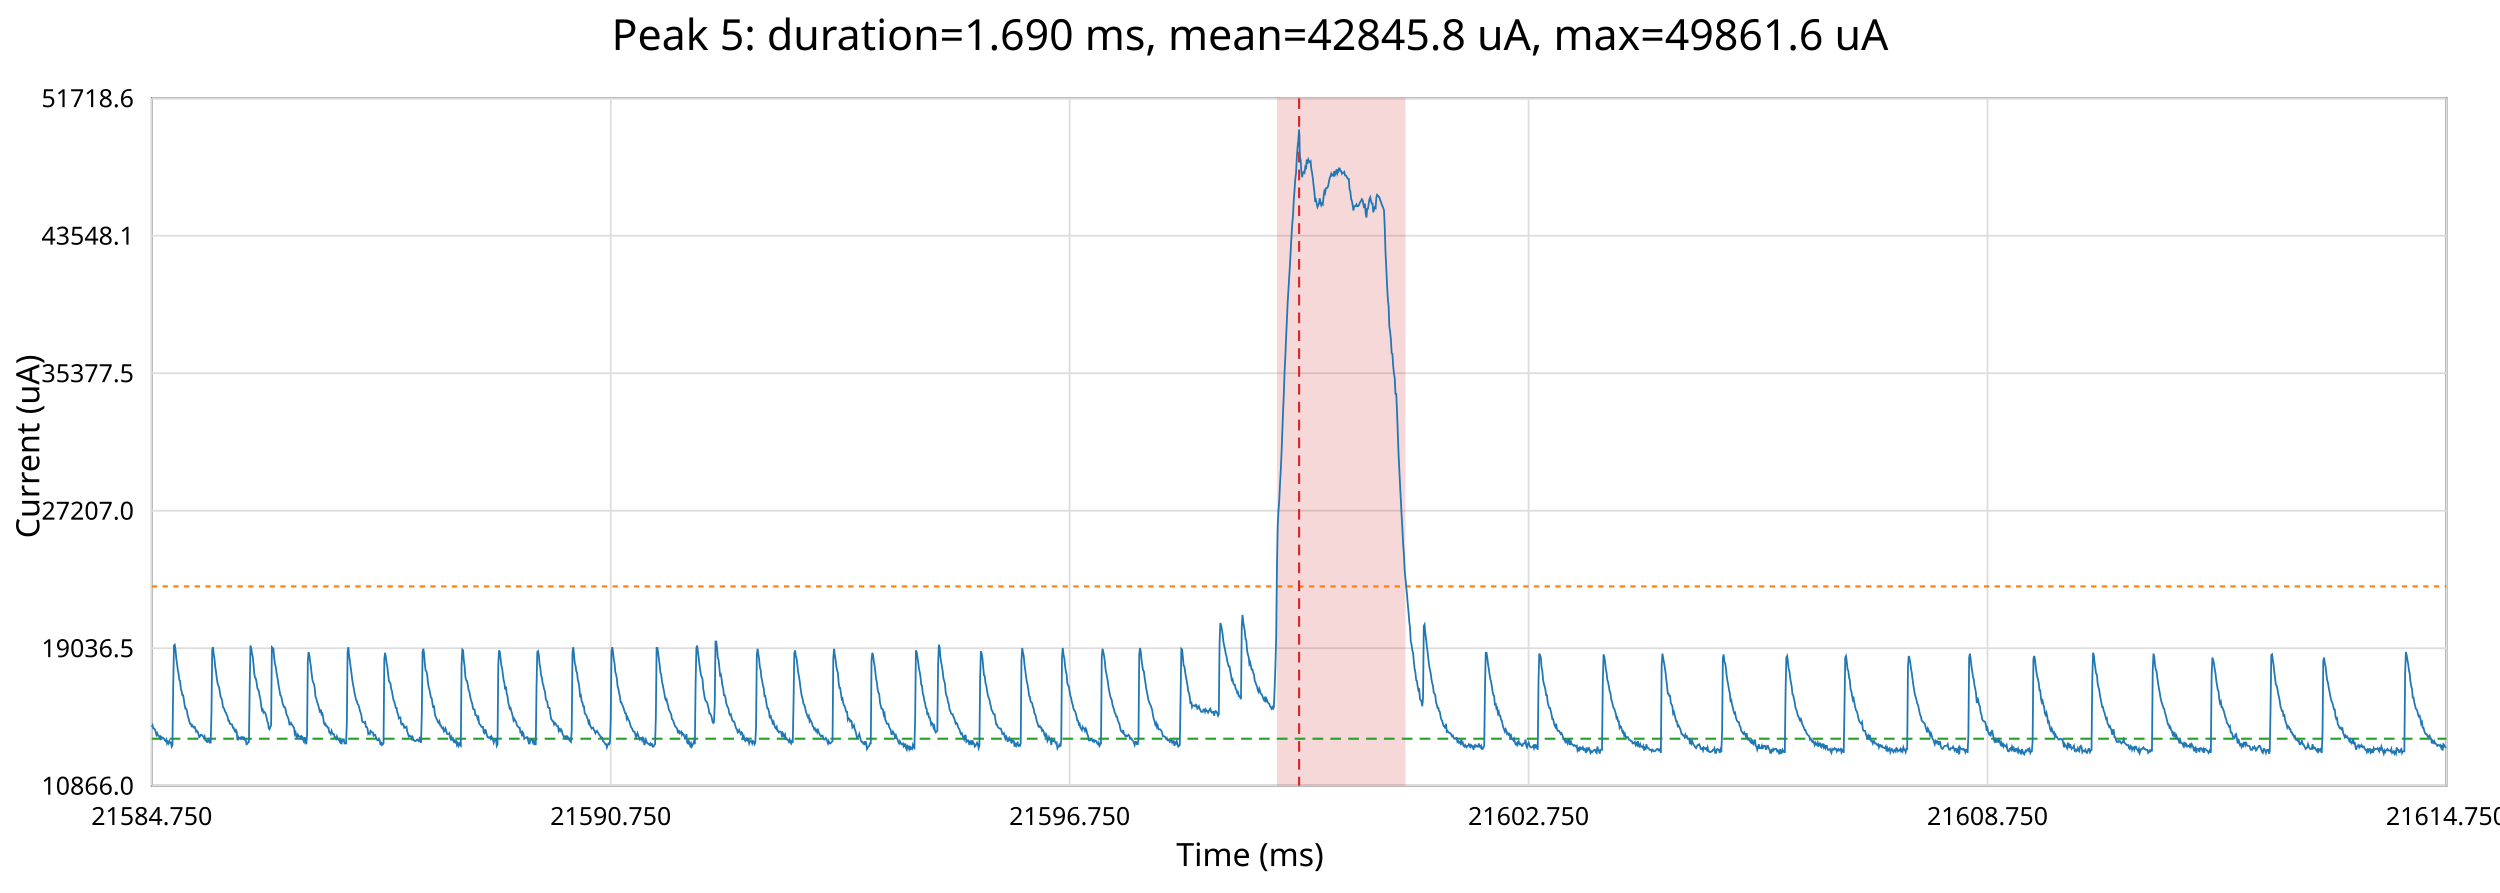
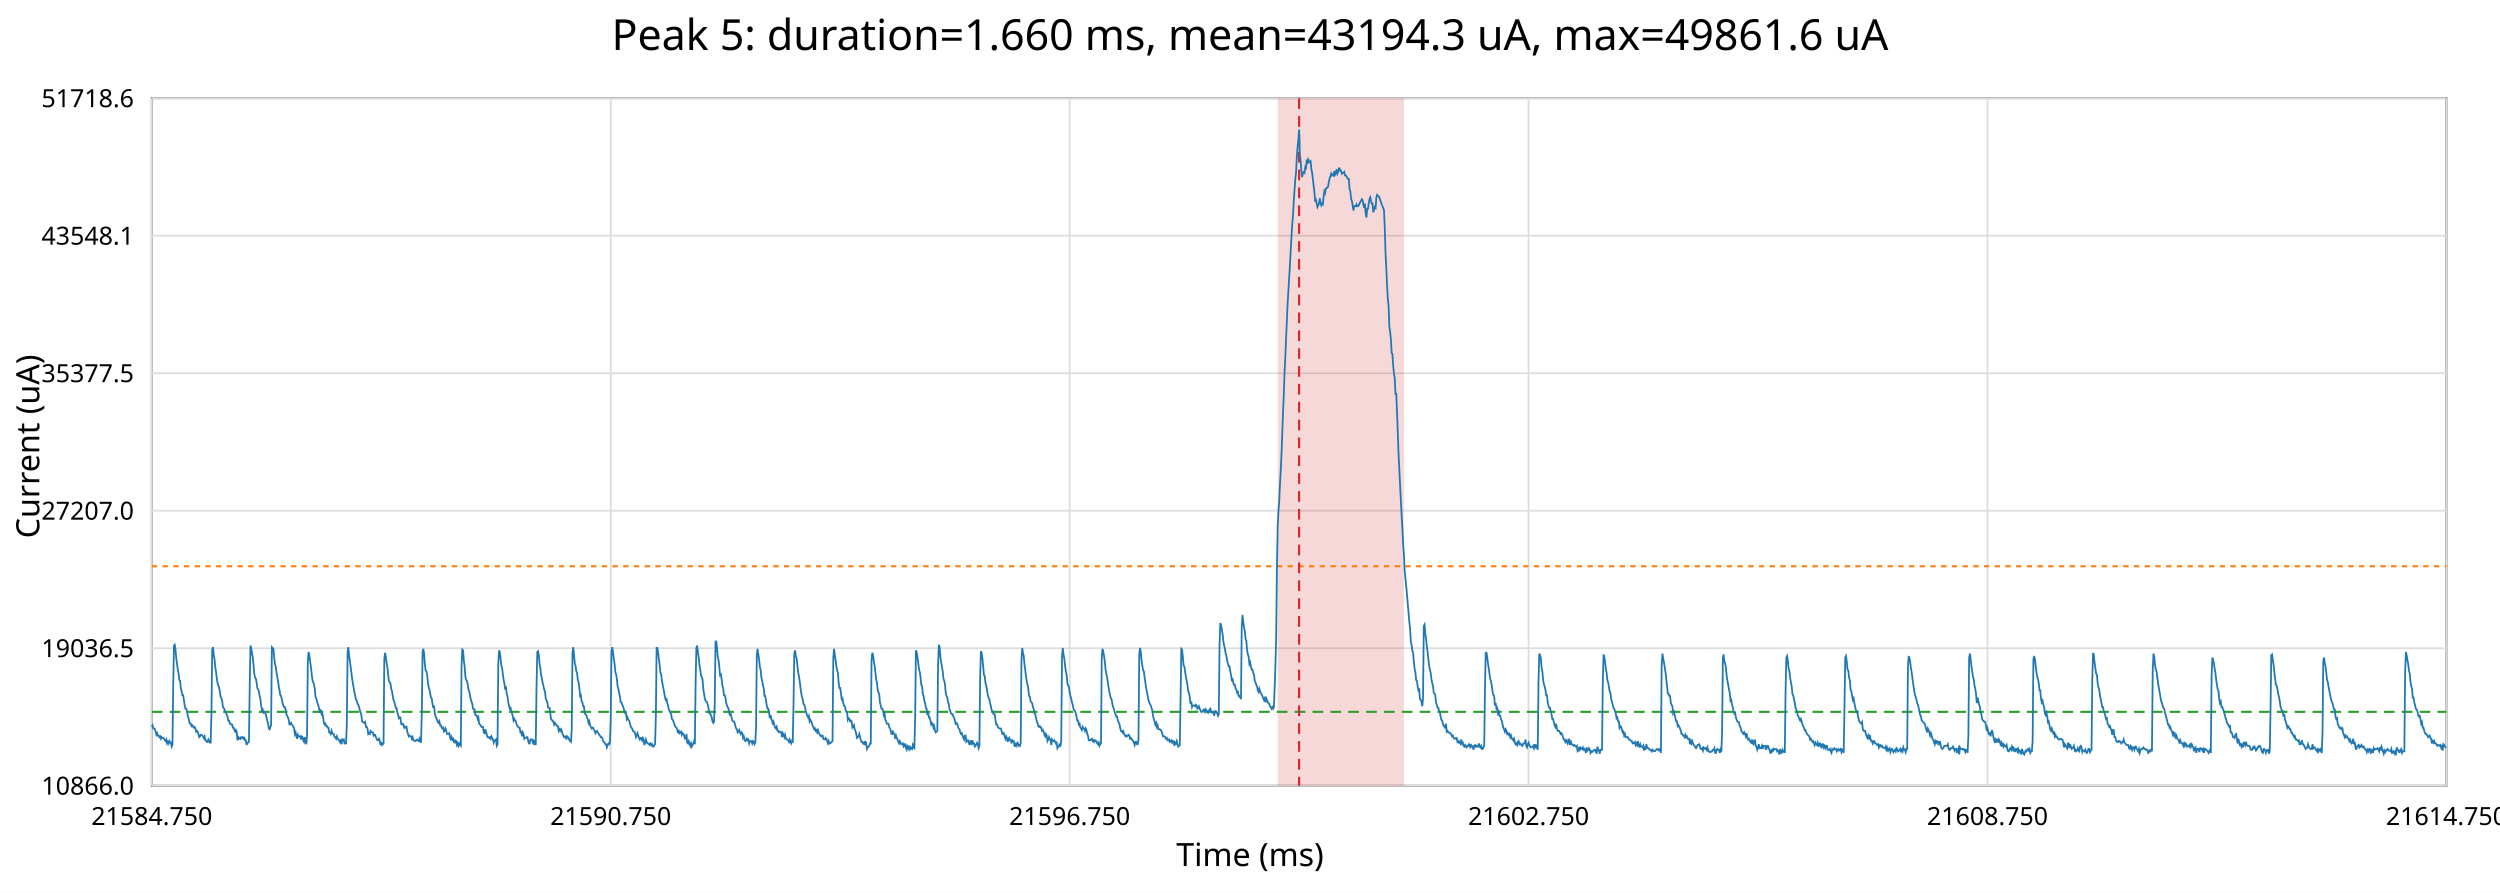
<svg xmlns="http://www.w3.org/2000/svg" width="1400" height="500" viewBox="0 0 1400 500">
  <rect width="100%" height="100%" fill="white" />
-   <text x="700.0" y="28" text-anchor="middle" font-size="24" font-family="sans-serif">Peak 5: duration=1.690 ms, mean=42845.8 uA, max=49861.6 uA</text>
+   <text x="700.0" y="28" text-anchor="middle" font-size="24" font-family="sans-serif">Peak 5: duration=1.660 ms, mean=43194.3 uA, max=49861.6 uA</text>
  <rect x="85" y="55" width="1285" height="385" fill="none" stroke="#333" stroke-width="1" />
  <line x1="85.00" y1="55" x2="85.00" y2="440" stroke="#ddd" stroke-width="1" />
  <line x1="342.00" y1="55" x2="342.00" y2="440" stroke="#ddd" stroke-width="1" />
  <line x1="599.00" y1="55" x2="599.00" y2="440" stroke="#ddd" stroke-width="1" />
  <line x1="856.00" y1="55" x2="856.00" y2="440" stroke="#ddd" stroke-width="1" />
  <line x1="1113.00" y1="55" x2="1113.00" y2="440" stroke="#ddd" stroke-width="1" />
  <line x1="1370.00" y1="55" x2="1370.00" y2="440" stroke="#ddd" stroke-width="1" />
  <line x1="85" y1="55.00" x2="1370" y2="55.00" stroke="#ddd" stroke-width="1" />
  <line x1="85" y1="132.00" x2="1370" y2="132.00" stroke="#ddd" stroke-width="1" />
  <line x1="85" y1="209.00" x2="1370" y2="209.00" stroke="#ddd" stroke-width="1" />
  <line x1="85" y1="286.00" x2="1370" y2="286.00" stroke="#ddd" stroke-width="1" />
  <line x1="85" y1="363.00" x2="1370" y2="363.00" stroke="#ddd" stroke-width="1" />
  <line x1="85" y1="440.00" x2="1370" y2="440.00" stroke="#ddd" stroke-width="1" />
  <text x="85.00" y="462" text-anchor="middle" font-size="14" font-family="sans-serif">21584.750</text>
  <text x="75" y="60.00" text-anchor="end" font-size="14" font-family="sans-serif">51718.6</text>
  <text x="342.00" y="462" text-anchor="middle" font-size="14" font-family="sans-serif">21590.750</text>
  <text x="75" y="137.00" text-anchor="end" font-size="14" font-family="sans-serif">43548.1</text>
  <text x="599.00" y="462" text-anchor="middle" font-size="14" font-family="sans-serif">21596.750</text>
  <text x="75" y="214.00" text-anchor="end" font-size="14" font-family="sans-serif">35377.5</text>
  <text x="856.00" y="462" text-anchor="middle" font-size="14" font-family="sans-serif">21602.750</text>
  <text x="75" y="291.00" text-anchor="end" font-size="14" font-family="sans-serif">27207.0</text>
  <text x="1113.00" y="462" text-anchor="middle" font-size="14" font-family="sans-serif">21608.750</text>
  <text x="75" y="368.00" text-anchor="end" font-size="14" font-family="sans-serif">19036.5</text>
  <text x="1370.00" y="462" text-anchor="middle" font-size="14" font-family="sans-serif">21614.750</text>
  <text x="75" y="445.00" text-anchor="end" font-size="14" font-family="sans-serif">10866.0</text>
-   <rect x="715.08" y="55" width="71.96" height="385" fill="#d62728" fill-opacity="0.18" />
-   <line x1="85" y1="413.69" x2="1370" y2="413.69" stroke="#2ca02c" stroke-width="1.2" stroke-dasharray="6,4" />
-   <line x1="85" y1="328.39" x2="1370" y2="328.39" stroke="#ff7f0e" stroke-width="1.2" stroke-dasharray="3,3" />
+   <rect x="715.51" y="55" width="70.67" height="385" fill="#d62728" fill-opacity="0.18" />
+   <line x1="85" y1="398.63" x2="1370" y2="398.63" stroke="#2ca02c" stroke-width="1.2" stroke-dasharray="6,4" />
+   <line x1="85" y1="317.10" x2="1370" y2="317.10" stroke="#ff7f0e" stroke-width="1.2" stroke-dasharray="3,3" />
  <line x1="727.50" y1="55" x2="727.50" y2="440" stroke="#d62728" stroke-width="1.2" stroke-dasharray="6,4" />
  <polyline fill="none" stroke="#1f77b4" stroke-width="1.0" points="85.00,407.05 85.43,406.17 85.86,407.94 86.28,407.94 86.71,408.38 87.14,409.71 87.57,411.48 88.00,410.59 88.43,411.92 88.86,411.92 89.28,412.80 89.71,412.36 90.14,413.69 90.57,412.80 91.00,413.24 91.43,413.24 91.85,413.69 92.28,414.57 92.71,415.01 93.14,414.13 93.57,416.33 93.99,415.45 94.42,416.33 94.85,415.01 95.28,415.89 95.71,415.89 96.14,418.10 96.57,417.22 96.99,384.38 97.42,361.51 97.85,361.06 98.28,363.76 98.71,368.71 99.14,371.85 99.56,374.99 99.99,377.23 100.42,380.81 100.85,381.25 101.28,385.72 101.70,387.06 102.13,389.29 102.56,389.29 102.99,391.96 103.42,395.08 103.85,396.85 104.28,396.85 104.70,398.19 105.13,400.85 105.56,402.18 105.99,403.95 106.42,405.28 106.84,405.28 107.27,406.61 107.70,406.17 108.13,407.05 108.56,407.50 108.99,407.05 109.41,407.94 109.84,409.71 110.27,409.27 110.70,409.71 111.13,411.04 111.56,412.80 111.99,412.36 112.41,411.48 112.84,411.48 113.27,411.92 113.70,412.36 114.13,413.24 114.55,412.36 114.98,414.57 115.41,414.57 115.84,415.45 116.27,415.45 116.70,414.13 117.12,415.01 117.55,415.89 117.98,415.89 118.41,399.52 118.84,363.76 119.27,362.41 119.70,366.46 120.12,369.16 120.55,373.64 120.98,376.33 121.41,379.91 121.84,382.59 122.26,383.93 122.69,384.83 123.12,387.51 123.55,390.18 123.98,391.07 124.41,392.41 124.84,395.97 125.26,396.41 125.69,397.30 126.12,398.63 126.55,399.08 126.98,400.41 127.41,401.29 127.83,403.51 128.26,403.51 128.69,405.28 129.12,405.28 129.55,405.73 129.97,405.73 130.40,407.50 130.83,407.50 131.26,408.82 131.69,409.71 132.12,408.82 132.55,409.71 132.97,414.57 133.40,412.80 133.83,413.69 134.26,413.24 134.69,413.69 135.11,412.80 135.54,413.24 135.97,412.80 136.40,413.69 136.83,413.24 137.26,414.57 137.68,414.57 138.11,417.22 138.54,415.89 138.97,415.89 139.40,415.45 139.83,384.83 140.26,361.51 140.68,362.86 141.11,366.01 141.54,367.81 141.97,372.30 142.40,377.23 142.82,379.46 143.25,379.91 143.68,382.15 144.11,385.27 144.54,386.17 144.97,387.06 145.39,389.73 145.82,391.52 146.25,395.08 146.68,397.74 147.11,397.30 147.54,399.08 147.97,398.63 148.39,399.08 148.82,399.96 149.25,401.74 149.68,403.95 150.11,404.84 150.53,407.94 150.96,408.38 151.39,407.05 151.82,406.17 152.25,362.41 152.68,362.86 153.11,363.31 153.53,368.26 153.96,371.85 154.39,373.19 154.82,376.33 155.25,379.02 155.68,381.25 156.10,384.38 156.53,386.61 156.96,389.29 157.39,389.73 157.82,391.52 158.24,393.74 158.67,395.08 159.10,395.97 159.53,395.97 159.96,397.30 160.39,399.96 160.82,400.85 161.24,401.74 161.67,403.07 162.10,405.73 162.53,405.73 162.96,404.84 163.39,405.73 163.81,406.17 164.24,407.05 164.67,407.50 165.10,411.04 165.53,410.15 165.95,412.36 166.38,413.69 166.81,411.48 167.24,412.36 167.67,412.36 168.10,412.36 168.53,414.13 168.95,412.36 169.38,412.80 169.81,414.57 170.24,415.45 170.67,412.80 171.09,415.01 171.52,416.77 171.95,411.48 172.38,370.05 172.81,365.11 173.24,366.91 173.66,370.50 174.09,373.19 174.52,377.23 174.95,380.81 175.38,382.15 175.81,383.04 176.24,385.27 176.66,390.18 177.09,391.07 177.52,392.85 177.95,394.19 178.38,395.52 178.80,397.30 179.23,399.08 179.66,397.30 180.09,399.96 180.52,399.52 180.95,401.74 181.38,404.84 181.80,405.73 182.23,405.28 182.66,406.61 183.09,406.61 183.52,407.50 183.95,407.50 184.37,410.15 184.80,410.15 185.23,411.04 185.66,409.27 186.09,410.59 186.51,411.04 186.94,411.04 187.37,412.80 187.80,412.80 188.23,413.69 188.66,412.36 189.09,413.69 189.51,414.13 189.94,414.57 190.37,415.45 190.80,414.13 191.23,416.77 191.66,414.13 192.08,414.57 192.51,414.13 192.94,416.33 193.37,416.33 193.80,416.33 194.22,405.28 194.65,365.11 195.08,362.41 195.51,367.36 195.94,370.05 196.37,373.64 196.80,376.78 197.22,380.36 197.65,383.04 198.08,385.27 198.51,387.95 198.94,389.73 199.36,391.96 199.79,392.41 200.22,394.19 200.65,394.63 201.08,395.97 201.51,397.74 201.93,399.08 202.36,400.41 202.79,403.95 203.22,404.40 203.65,404.40 204.08,404.84 204.51,404.40 204.93,407.05 205.36,407.05 205.79,407.94 206.22,411.04 206.65,410.59 207.07,411.04 207.50,409.27 207.93,409.71 208.36,410.15 208.79,410.15 209.22,411.92 209.64,411.48 210.07,411.48 210.50,412.80 210.93,413.69 211.36,414.57 211.79,414.57 212.22,413.69 212.64,414.57 213.07,417.22 213.50,415.45 213.93,417.22 214.36,416.77 214.78,416.33 215.21,369.16 215.64,365.56 216.07,367.81 216.50,371.40 216.93,373.64 217.36,377.67 217.78,381.25 218.21,382.15 218.64,382.59 219.07,385.72 219.50,387.06 219.93,389.73 220.35,391.96 220.78,392.85 221.21,394.63 221.64,396.41 222.07,396.41 222.49,399.08 222.92,399.96 223.35,402.18 223.78,401.74 224.21,401.74 224.64,405.28 225.07,405.73 225.49,405.28 225.92,405.73 226.35,407.50 226.78,407.05 227.21,407.50 227.64,407.05 228.06,409.71 228.49,411.04 228.92,412.36 229.35,411.92 229.78,412.36 230.20,412.36 230.63,413.69 231.06,412.80 231.49,414.57 231.92,414.57 232.35,415.01 232.78,415.01 233.20,414.57 233.63,414.13 234.06,414.57 234.49,415.01 234.92,413.69 235.34,415.01 235.77,415.89 236.20,399.96 236.63,365.11 237.06,363.31 237.49,366.01 237.91,371.85 238.34,375.44 238.77,375.88 239.20,377.67 239.63,382.15 240.06,384.83 240.49,386.17 240.91,388.40 241.34,390.63 241.77,391.07 242.20,394.19 242.63,396.41 243.05,395.08 243.48,399.52 243.91,401.29 244.34,402.18 244.77,403.07 245.20,404.40 245.62,404.84 246.05,403.95 246.48,406.17 246.91,406.17 247.34,407.50 247.77,407.94 248.20,407.50 248.62,409.71 249.05,409.27 249.48,407.94 249.91,409.27 250.34,411.04 250.76,411.04 251.19,411.04 251.62,410.59 252.05,412.80 252.48,414.57 252.91,412.80 253.34,414.13 253.76,413.69 254.19,415.89 254.62,414.13 255.05,416.33 255.48,414.57 255.91,417.22 256.33,416.33 256.76,417.66 257.19,416.33 257.62,417.22 258.05,417.66 258.47,372.30 258.90,363.76 259.33,364.21 259.76,370.05 260.19,373.19 260.62,379.02 261.05,380.81 261.47,381.25 261.90,383.04 262.33,386.17 262.76,387.06 263.19,389.29 263.61,391.52 264.04,392.85 264.47,394.19 264.90,396.85 265.33,397.30 265.76,397.30 266.18,400.41 266.61,400.41 267.04,400.85 267.47,402.62 267.90,401.74 268.33,405.28 268.76,405.73 269.18,406.17 269.61,407.05 270.04,407.05 270.47,407.05 270.90,410.15 271.32,410.59 271.75,408.38 272.18,409.71 272.61,411.48 273.04,412.80 273.47,412.80 273.89,413.24 274.32,412.80 274.75,413.69 275.18,412.36 275.61,413.24 276.04,414.13 276.47,415.89 276.89,414.57 277.32,414.57 277.75,414.13 278.18,417.66 278.61,416.77 279.03,372.30 279.46,364.21 279.89,365.11 280.32,368.71 280.75,372.75 281.18,374.09 281.61,377.67 282.03,380.81 282.46,382.59 282.89,386.17 283.32,384.38 283.75,388.40 284.18,389.73 284.60,393.30 285.03,395.08 285.46,396.85 285.89,396.41 286.32,398.19 286.74,399.52 287.17,401.29 287.60,403.51 288.03,402.62 288.46,403.51 288.89,403.95 289.32,405.73 289.74,406.61 290.17,407.05 290.60,407.50 291.03,407.50 291.46,410.59 291.89,409.27 292.31,412.36 292.74,410.15 293.17,411.04 293.60,413.69 294.03,413.24 294.45,413.24 294.88,412.80 295.31,412.80 295.74,414.57 296.17,416.33 296.60,416.33 297.03,414.13 297.45,414.13 297.88,414.13 298.31,415.45 298.74,414.13 299.17,417.22 299.59,414.57 300.02,417.22 300.45,384.38 300.88,365.11 301.31,364.66 301.74,366.91 302.16,371.85 302.59,374.09 303.02,378.12 303.45,379.46 303.88,382.59 304.31,383.93 304.74,386.17 305.16,387.06 305.59,391.07 306.02,392.41 306.45,392.85 306.88,395.97 307.30,396.41 307.73,396.41 308.16,399.52 308.59,402.62 309.02,403.07 309.45,403.95 309.88,403.95 310.30,405.73 310.73,404.84 311.16,405.28 311.59,406.17 312.02,406.61 312.45,406.61 312.87,409.27 313.30,408.38 313.73,409.27 314.16,408.38 314.59,409.27 315.01,411.04 315.44,411.92 315.87,412.80 316.30,412.36 316.73,412.36 317.16,414.13 317.59,412.36 318.01,412.80 318.44,413.24 318.87,414.57 319.30,415.01 319.73,415.45 320.16,408.82 320.58,365.56 321.01,362.41 321.44,366.46 321.87,371.40 322.30,372.75 322.72,375.88 323.15,376.78 323.58,380.81 324.01,382.15 324.44,385.27 324.87,389.73 325.30,389.29 325.72,392.85 326.15,393.30 326.58,395.52 327.01,395.52 327.44,399.52 327.86,399.96 328.29,400.41 328.72,401.74 329.15,402.62 329.58,404.84 330.01,403.95 330.43,406.17 330.86,407.05 331.29,407.94 331.72,407.50 332.15,407.50 332.58,408.82 333.01,409.27 333.43,410.59 333.86,409.71 334.29,409.27 334.72,410.15 335.15,410.59 335.57,411.48 336.00,411.92 336.43,412.80 336.86,412.80 337.29,413.24 337.72,415.01 338.14,415.45 338.57,415.89 339.00,416.77 339.43,416.77 339.86,418.54 340.29,417.22 340.72,416.33 341.14,416.77 341.57,415.89 342.00,403.07 342.43,365.11 342.86,362.41 343.28,365.11 343.71,369.16 344.14,371.40 344.57,376.33 345.00,377.67 345.43,379.91 345.86,384.38 346.28,385.72 346.71,387.95 347.14,390.18 347.57,393.30 348.00,393.30 348.43,394.63 348.85,395.52 349.28,396.85 349.71,398.19 350.14,399.52 350.57,399.52 350.99,402.62 351.42,401.74 351.85,403.07 352.28,403.51 352.71,404.84 353.14,406.61 353.57,407.50 353.99,407.94 354.42,409.27 354.85,409.71 355.28,409.71 355.71,411.04 356.14,412.80 356.56,411.92 356.99,410.59 357.42,411.92 357.85,413.24 358.28,414.13 358.70,413.24 359.13,413.24 359.56,414.57 359.99,413.24 360.42,414.13 360.85,417.22 361.28,415.89 361.70,414.13 362.13,415.45 362.56,416.33 362.99,416.33 363.42,416.77 363.84,417.22 364.27,416.33 364.70,417.22 365.13,416.77 365.56,418.10 365.99,418.10 366.41,417.22 366.84,416.77 367.27,401.74 367.70,362.86 368.13,362.86 368.56,365.56 368.99,369.16 369.41,372.30 369.84,376.78 370.27,377.67 370.70,381.70 371.13,383.49 371.55,385.72 371.98,387.95 372.41,390.63 372.84,391.96 373.27,391.52 373.70,393.74 374.12,395.08 374.55,397.30 374.98,398.19 375.41,399.08 375.84,399.96 376.27,402.62 376.70,403.07 377.12,403.95 377.55,405.28 377.98,406.61 378.41,407.05 378.84,407.50 379.26,408.38 379.69,410.59 380.12,408.82 380.55,410.59 380.98,410.15 381.41,409.71 381.84,411.48 382.26,410.59 382.69,411.04 383.12,411.92 383.55,413.69 383.98,413.69 384.41,411.04 384.83,415.89 385.26,416.33 385.69,415.01 386.12,416.33 386.55,417.66 386.97,416.33 387.40,418.10 387.83,417.22 388.26,416.33 388.69,415.01 389.12,416.77 389.55,381.70 389.97,362.86 390.40,361.51 390.83,365.11 391.26,368.26 391.69,372.30 392.11,374.99 392.54,378.12 392.97,379.02 393.40,380.36 393.83,385.72 394.26,388.40 394.68,391.07 395.11,392.41 395.54,392.85 395.97,393.30 396.40,395.08 396.83,396.85 397.26,399.52 397.68,399.52 398.11,400.41 398.54,401.74 398.97,403.95 399.40,404.84 399.82,404.40 400.25,394.63 400.68,359.26 401.11,359.26 401.54,362.86 401.97,368.26 402.39,369.60 402.82,373.64 403.25,378.12 403.68,377.67 404.11,380.36 404.54,383.93 404.97,385.27 405.39,389.29 405.82,389.29 406.25,390.63 406.68,393.74 407.11,395.08 407.53,395.97 407.96,396.85 408.39,399.52 408.82,400.41 409.25,399.96 409.68,401.74 410.11,403.51 410.53,403.95 410.96,403.95 411.39,404.84 411.82,406.61 412.25,407.94 412.68,408.38 413.10,410.15 413.53,409.71 413.96,408.82 414.39,410.15 414.82,411.04 415.24,410.15 415.67,410.59 416.10,413.24 416.53,412.36 416.96,414.13 417.39,415.01 417.82,414.57 418.24,413.69 418.67,414.57 419.10,414.13 419.53,416.33 419.96,415.01 420.39,415.01 420.81,415.01 421.24,416.33 421.67,415.01 422.10,415.45 422.53,416.77 422.95,415.89 423.38,407.50 423.81,366.91 424.24,363.31 424.67,366.46 425.10,369.16 425.53,373.64 425.95,374.99 426.38,379.46 426.81,381.25 427.24,383.93 427.67,385.27 428.09,389.73 428.52,389.73 428.95,391.96 429.38,395.08 429.81,396.85 430.24,396.85 430.66,398.63 431.09,402.18 431.52,400.41 431.95,402.62 432.38,403.51 432.81,405.73 433.24,404.40 433.66,406.17 434.09,407.50 434.52,407.94 434.95,407.05 435.38,409.27 435.80,409.27 436.23,410.15 436.66,409.71 437.09,409.71 437.52,410.15 437.95,412.80 438.38,410.59 438.80,411.48 439.23,412.80 439.66,411.48 440.09,413.69 440.52,414.13 440.95,414.13 441.37,414.57 441.80,415.45 442.23,414.13 442.66,415.45 443.09,416.33 443.51,415.01 443.94,415.89 444.37,393.74 444.80,366.01 445.23,364.21 445.66,367.36 446.09,368.71 446.51,372.30 446.94,376.33 447.37,378.57 447.80,381.25 448.23,384.83 448.66,387.95 449.08,390.18 449.51,391.52 449.94,394.19 450.37,394.63 450.80,395.97 451.22,398.19 451.65,399.52 452.08,400.85 452.51,401.74 452.94,400.85 453.37,403.95 453.80,403.07 454.22,403.95 454.65,404.84 455.08,406.61 455.51,407.05 455.94,408.38 456.36,407.94 456.79,409.27 457.22,408.82 457.65,410.15 458.08,408.82 458.51,410.15 458.93,411.04 459.36,411.92 459.79,412.36 460.22,411.92 460.65,411.92 461.08,413.69 461.51,414.13 461.93,414.13 462.36,413.24 462.79,413.69 463.22,415.01 463.65,416.33 464.07,415.01 464.50,416.33 464.93,416.33 465.36,415.89 465.79,415.45 466.22,415.01 466.64,368.71 467.07,363.31 467.50,366.91 467.93,369.60 468.36,373.19 468.79,375.44 469.22,376.78 469.64,382.15 470.07,385.27 470.50,385.27 470.93,388.40 471.36,391.52 471.78,391.07 472.21,393.74 472.64,395.08 473.07,395.52 473.50,397.30 473.93,398.63 474.36,398.63 474.78,403.07 475.21,402.18 475.64,402.62 476.07,403.95 476.50,403.51 476.93,403.95 477.35,407.50 477.78,407.05 478.21,406.17 478.64,408.38 479.07,409.27 479.49,411.04 479.92,413.24 480.35,412.80 480.78,412.36 481.21,411.04 481.64,412.80 482.07,414.57 482.49,415.45 482.92,415.45 483.35,416.33 483.78,415.89 484.21,417.22 484.64,415.01 485.06,416.33 485.49,419.42 485.92,418.54 486.35,418.10 486.78,417.66 487.20,416.33 487.63,416.33 488.06,369.60 488.49,365.56 488.92,366.91 489.35,370.50 489.78,372.75 490.20,376.33 490.63,380.36 491.06,382.15 491.49,386.17 491.92,387.95 492.34,388.40 492.77,393.30 493.20,395.08 493.63,396.85 494.06,396.85 494.49,397.74 494.91,400.41 495.34,399.52 495.77,403.07 496.20,403.95 496.63,405.28 497.06,405.28 497.49,405.28 497.91,407.05 498.34,407.94 498.77,408.82 499.20,411.04 499.63,411.04 500.05,409.71 500.48,410.59 500.91,411.48 501.34,413.69 501.77,411.92 502.20,413.24 502.62,414.13 503.05,415.45 503.48,416.33 503.91,415.01 504.34,415.89 504.77,416.77 505.20,416.77 505.62,416.33 506.05,418.10 506.48,417.66 506.91,416.33 507.34,418.98 507.76,419.86 508.19,417.66 508.62,418.10 509.05,419.42 509.48,417.66 509.91,419.42 510.34,418.98 510.76,419.42 511.19,417.22 511.62,418.54 512.05,418.98 512.48,402.18 512.91,364.21 513.33,365.11 513.76,367.81 514.19,370.95 514.62,374.54 515.05,376.33 515.47,379.02 515.90,383.49 516.33,383.93 516.76,388.40 517.19,389.73 517.62,392.41 518.05,393.74 518.47,396.41 518.90,396.85 519.33,400.41 519.76,399.08 520.19,401.74 520.61,401.74 521.04,403.51 521.47,405.73 521.90,404.84 522.33,405.28 522.76,407.50 523.18,406.61 523.61,409.27 524.04,410.15 524.47,409.71 524.90,409.27 525.33,372.30 525.76,361.06 526.18,362.41 526.61,367.81 527.04,370.95 527.47,373.19 527.90,375.88 528.32,379.91 528.75,381.25 529.18,383.04 529.61,387.95 530.04,389.73 530.47,390.63 530.89,393.30 531.32,394.19 531.75,397.30 532.18,398.19 532.61,399.52 533.04,399.96 533.47,399.96 533.89,401.29 534.32,402.18 534.75,403.51 535.18,405.28 535.61,404.84 536.03,405.28 536.46,407.05 536.89,407.94 537.32,408.38 537.75,410.15 538.18,411.04 538.61,410.59 539.03,411.92 539.46,413.24 539.89,414.13 540.32,411.92 540.75,411.92 541.18,415.45 541.60,415.01 542.03,414.57 542.46,415.45 542.89,417.22 543.32,415.01 543.74,415.01 544.17,417.22 544.60,414.57 545.03,416.33 545.46,416.33 545.89,418.10 546.32,417.66 546.74,416.77 547.17,415.89 547.60,416.77 548.03,418.98 548.46,417.66 548.89,379.02 549.31,364.66 549.74,366.01 550.17,368.71 550.60,373.64 551.03,378.12 551.45,378.57 551.88,382.59 552.31,383.93 552.74,386.61 553.17,389.29 553.60,390.63 554.03,391.52 554.45,393.74 554.88,395.52 555.31,397.74 555.74,398.19 556.17,399.52 556.59,399.96 557.02,399.96 557.45,403.07 557.88,405.73 558.31,405.73 558.74,407.05 559.16,407.50 559.59,407.94 560.02,407.94 560.45,407.94 560.88,409.27 561.31,411.04 561.74,411.04 562.16,410.59 562.59,412.36 563.02,413.69 563.45,412.36 563.88,413.24 564.30,415.45 564.73,414.13 565.16,413.24 565.59,414.57 566.02,414.57 566.45,416.33 566.88,414.57 567.30,415.01 567.73,415.01 568.16,418.10 568.59,416.77 569.02,417.66 569.45,416.33 569.87,415.89 570.30,417.66 570.73,417.22 571.16,417.66 571.59,416.33 572.01,370.05 572.44,362.86 572.87,365.56 573.30,367.36 573.73,372.30 574.16,375.44 574.59,379.02 575.01,381.70 575.44,383.49 575.87,386.17 576.30,389.73 576.73,390.18 577.16,392.85 577.58,393.30 578.01,393.74 578.44,395.97 578.87,396.85 579.30,399.52 579.72,399.96 580.15,401.74 580.58,403.95 581.01,404.84 581.44,406.61 581.87,407.05 582.30,406.61 582.72,407.50 583.15,407.50 583.58,409.27 584.01,408.82 584.44,409.71 584.86,411.48 585.29,412.36 585.72,411.04 586.15,411.92 586.58,415.01 587.01,414.13 587.43,412.80 587.86,414.13 588.29,414.13 588.72,417.22 589.15,414.13 589.58,415.01 590.01,415.01 590.43,414.57 590.86,415.45 591.29,416.33 591.72,415.89 592.15,418.98 592.57,418.10 593.00,418.10 593.43,416.33 593.86,418.10 594.29,414.57 594.72,367.81 595.14,362.86 595.57,366.46 596.00,368.71 596.43,372.75 596.86,375.88 597.29,377.67 597.72,382.59 598.14,383.93 598.57,384.38 599.00,387.51 599.43,389.73 599.86,391.07 600.28,393.30 600.71,394.63 601.14,396.85 601.57,397.74 602.00,398.19 602.43,399.52 602.86,401.29 603.28,403.51 603.71,403.51 604.14,405.73 604.57,405.28 605.00,407.50 605.43,407.94 605.85,408.82 606.28,407.05 606.71,407.94 607.14,407.94 607.57,409.27 607.99,407.94 608.42,408.82 608.85,411.04 609.28,411.92 609.71,414.57 610.14,414.57 610.57,414.57 610.99,414.13 611.42,413.69 611.85,415.01 612.28,414.57 612.71,415.45 613.14,414.57 613.56,415.01 613.99,415.01 614.42,416.33 614.85,416.77 615.28,415.89 615.70,417.66 616.13,416.77 616.56,416.33 616.99,367.81 617.42,363.31 617.85,365.11 618.28,367.36 618.70,370.50 619.13,374.99 619.56,377.23 619.99,379.46 620.42,382.15 620.84,385.27 621.27,387.51 621.70,389.73 622.13,391.07 622.56,391.96 622.99,394.63 623.41,395.97 623.84,397.30 624.27,399.08 624.70,399.96 625.13,401.29 625.56,401.29 625.99,403.51 626.41,404.40 626.84,405.28 627.27,407.50 627.70,409.27 628.13,409.71 628.55,410.15 628.98,408.82 629.41,411.04 629.84,411.48 630.27,412.36 630.70,411.92 631.12,412.36 631.55,411.92 631.98,411.48 632.41,411.92 632.84,413.69 633.27,413.24 633.70,413.69 634.12,414.57 634.55,415.01 634.98,415.89 635.41,417.22 635.84,415.45 636.26,415.45 636.69,416.77 637.12,416.77 637.55,414.13 637.98,366.46 638.41,362.86 638.84,365.11 639.26,369.60 639.69,372.75 640.12,375.44 640.55,375.88 640.98,379.46 641.41,382.15 641.83,385.27 642.26,387.51 642.69,389.73 643.12,391.96 643.55,393.30 643.97,394.19 644.40,395.08 644.83,396.41 645.26,397.74 645.69,400.85 646.12,402.62 646.55,403.95 646.97,405.73 647.40,404.84 647.83,407.05 648.26,406.17 648.69,408.38 649.11,408.38 649.54,408.38 649.97,408.82 650.40,409.27 650.83,410.59 651.26,412.36 651.68,412.36 652.11,412.36 652.54,412.80 652.97,413.69 653.40,413.24 653.83,414.57 654.26,414.57 654.68,414.13 655.11,415.45 655.54,415.01 655.97,414.57 656.40,415.89 656.82,415.01 657.25,415.01 657.68,417.66 658.11,415.89 658.54,416.33 658.97,415.01 659.39,416.77 659.82,418.10 660.25,417.66 660.68,417.22 661.11,391.52 661.54,363.31 661.97,363.76 662.39,367.81 662.82,372.75 663.25,373.19 663.68,376.33 664.11,379.02 664.53,381.25 664.96,383.49 665.39,387.06 665.82,387.95 666.25,390.18 666.68,394.19 667.11,392.85 667.53,395.97 667.96,395.08 668.39,395.08 668.82,395.08 669.25,395.52 669.68,394.63 670.10,395.08 670.53,396.85 670.96,396.41 671.39,395.52 671.82,396.85 672.24,397.74 672.67,398.63 673.10,398.63 673.53,398.63 673.96,397.30 674.39,397.30 674.82,398.63 675.24,397.30 675.67,398.19 676.10,398.19 676.53,399.08 676.96,398.19 677.39,397.30 677.81,396.85 678.24,398.63 678.67,399.08 679.10,398.63 679.53,398.63 679.95,400.85 680.38,398.63 680.81,398.19 681.24,398.63 681.67,399.52 682.10,400.85 682.53,399.96 682.95,360.61 683.38,348.87 683.81,350.22 684.24,352.48 684.67,355.20 685.09,359.26 685.52,361.51 685.95,363.31 686.38,366.01 686.81,367.36 687.24,370.05 687.66,371.85 688.09,373.19 688.52,373.19 688.95,375.88 689.38,378.12 689.81,380.81 690.24,380.36 690.66,382.59 691.09,383.49 691.52,383.49 691.95,385.72 692.38,386.17 692.80,387.95 693.23,387.51 693.66,389.73 694.09,389.73 694.52,390.63 694.95,391.52 695.38,351.13 695.80,344.34 696.23,348.41 696.66,351.13 697.09,353.39 697.52,357.90 697.95,358.80 698.37,364.21 698.80,366.46 699.23,367.81 699.66,371.85 700.09,370.95 700.51,373.19 700.94,374.99 701.37,374.99 701.80,376.78 702.23,377.67 702.66,381.25 703.09,382.15 703.51,383.49 703.94,384.38 704.37,386.61 704.80,387.51 705.23,385.72 705.66,387.06 706.08,388.40 706.51,388.84 706.94,389.73 707.37,391.07 707.80,391.96 708.22,391.07 708.65,393.30 709.08,391.07 709.51,391.96 709.94,393.30 710.37,393.74 710.80,394.19 711.22,395.52 711.65,395.97 712.08,396.85 712.51,395.97 712.94,396.85 713.36,395.97 713.79,385.72 714.22,373.19 714.65,357.45 715.08,317.91 715.51,294.47 715.93,286.14 716.36,280.58 716.79,271.29 717.22,263.36 717.65,254.01 718.08,242.28 718.51,230.50 718.93,221.04 719.36,208.22 719.79,199.64 720.22,189.13 720.65,179.54 721.07,169.91 721.50,162.68 721.93,155.42 722.36,148.64 722.79,140.38 723.22,132.58 723.64,125.74 724.07,120.85 724.50,112.52 724.93,106.62 725.36,100.22 725.79,96.77 726.22,87.87 726.64,82.43 727.07,78.46 727.50,72.50 727.93,87.38 728.36,89.85 728.78,96.27 729.21,99.23 729.64,96.77 730.07,96.27 730.50,96.77 730.93,93.81 731.36,94.79 731.78,89.36 732.21,91.83 732.64,89.36 733.07,90.35 733.50,90.84 733.93,90.35 734.35,94.79 734.78,96.77 735.21,100.22 735.64,104.16 736.07,107.60 736.49,113.01 736.92,112.03 737.35,113.99 737.78,115.95 738.21,114.97 738.64,113.99 739.07,111.04 739.49,113.50 739.92,114.97 740.35,113.99 740.78,114.48 741.21,110.06 741.64,107.11 742.06,108.10 742.49,105.64 742.92,105.14 743.35,105.14 743.78,104.16 744.20,101.70 744.63,99.73 745.06,98.74 745.49,97.26 745.92,98.25 746.35,97.75 746.78,98.25 747.20,95.78 747.63,97.75 748.06,96.77 748.49,94.79 748.92,97.26 749.34,96.27 749.77,94.30 750.20,94.30 750.63,95.78 751.06,95.78 751.49,97.26 751.91,96.77 752.34,96.77 752.77,96.27 753.20,98.25 753.63,98.25 754.06,98.74 754.49,99.73 754.91,100.22 755.34,100.22 755.77,106.13 756.20,107.11 756.63,111.53 757.05,112.52 757.48,114.97 757.91,117.91 758.34,115.46 758.77,115.46 759.20,115.46 759.62,114.48 760.05,115.46 760.48,115.46 760.91,114.97 761.34,113.99 761.77,113.01 762.20,112.52 762.62,111.53 763.05,112.03 763.48,114.48 763.91,116.44 764.34,113.99 764.76,119.38 765.19,121.83 765.62,116.93 766.05,116.93 766.48,113.99 766.91,111.53 767.34,110.55 767.76,112.52 768.19,113.99 768.62,113.99 769.05,118.89 769.48,117.42 769.91,115.95 770.33,116.44 770.76,110.55 771.19,109.08 771.62,109.57 772.05,110.06 772.47,110.55 772.90,112.03 773.33,113.01 773.76,114.48 774.19,115.46 774.62,116.44 775.05,117.91 775.47,127.70 775.90,141.83 776.33,150.09 776.76,159.78 777.19,167.50 777.61,171.36 778.04,182.90 778.47,185.77 778.90,190.09 779.33,197.74 779.76,198.21 780.18,204.89 780.61,209.17 781.04,211.55 781.47,220.57 781.90,220.57 782.33,230.50 782.76,242.28 783.18,254.01 783.61,262.90 784.04,271.75 784.47,280.12 784.90,288.46 785.32,295.85 785.75,304.61 786.18,310.12 786.61,319.29 787.04,323.86 787.47,328.42 787.89,332.52 788.32,337.98 788.75,342.52 789.18,347.96 789.61,351.58 790.04,359.26 790.47,361.06 790.89,364.21 791.32,365.56 791.75,370.50 792.18,374.54 792.61,376.33 793.03,380.81 793.46,381.25 793.89,384.38 794.32,386.61 794.75,386.17 795.18,391.52 795.61,391.96 796.03,392.85 796.46,395.52 796.89,391.07 797.32,350.68 797.75,349.77 798.18,354.74 798.60,357.90 799.03,361.96 799.46,365.11 799.89,369.16 800.32,372.75 800.74,374.99 801.17,376.78 801.60,380.36 802.03,382.59 802.46,383.93 802.89,387.95 803.32,388.40 803.74,389.29 804.17,393.30 804.60,394.63 805.03,396.41 805.46,396.41 805.89,398.19 806.31,398.63 806.74,401.29 807.17,403.07 807.60,403.51 808.03,405.28 808.45,406.61 808.88,406.61 809.31,407.94 809.74,405.28 810.17,409.71 810.60,409.27 811.03,410.15 811.45,410.15 811.88,410.59 812.31,410.59 812.74,411.48 813.17,412.36 813.59,411.92 814.02,413.24 814.45,413.69 814.88,413.69 815.31,413.24 815.74,413.24 816.16,415.45 816.59,415.01 817.02,415.89 817.45,415.45 817.88,416.33 818.31,414.13 818.74,416.33 819.16,415.89 819.59,417.66 820.02,418.10 820.45,417.22 820.88,418.10 821.30,418.54 821.73,417.66 822.16,417.66 822.59,416.77 823.02,417.22 823.45,418.98 823.87,417.22 824.30,417.66 824.73,418.10 825.16,419.86 825.59,417.66 826.02,417.22 826.45,418.10 826.87,417.66 827.30,418.10 827.73,418.10 828.16,416.33 828.59,418.10 829.01,418.54 829.44,417.66 829.87,419.42 830.30,419.42 830.73,418.54 831.16,417.66 831.59,385.27 832.01,365.56 832.44,365.56 832.87,368.26 833.30,371.85 833.73,374.54 834.16,377.67 834.58,380.36 835.01,381.70 835.44,384.38 835.87,387.51 836.30,389.29 836.72,389.73 837.15,395.08 837.58,393.74 838.01,396.85 838.44,396.41 838.87,399.52 839.30,398.63 839.72,400.85 840.15,400.85 840.58,403.07 841.01,403.51 841.44,405.73 841.86,407.50 842.29,408.38 842.72,409.71 843.15,408.38 843.58,409.27 844.01,411.04 844.43,410.59 844.86,411.48 845.29,411.04 845.72,412.80 846.15,411.92 846.58,413.69 847.01,413.69 847.43,414.57 847.86,413.69 848.29,415.45 848.72,416.77 849.15,416.33 849.57,417.22 850.00,415.45 850.43,415.01 850.86,416.77 851.29,416.33 851.72,416.77 852.14,417.66 852.57,417.66 853.00,416.33 853.43,416.33 853.86,416.33 854.29,414.13 854.72,417.66 855.14,418.54 855.57,416.77 856.00,415.89 856.43,417.22 856.86,418.10 857.28,418.54 857.71,418.54 858.14,418.10 858.57,417.66 859.00,418.98 859.43,416.77 859.86,418.98 860.28,417.66 860.71,418.54 861.14,419.86 861.57,381.25 862.00,366.01 862.43,366.91 862.85,368.26 863.28,373.64 863.71,375.88 864.14,380.81 864.57,383.04 864.99,384.38 865.42,386.17 865.85,389.29 866.28,389.29 866.71,393.30 867.14,395.08 867.57,396.41 867.99,396.41 868.42,398.19 868.85,399.96 869.28,402.62 869.71,402.62 870.14,404.40 870.56,406.17 870.99,407.05 871.42,405.28 871.85,407.94 872.28,409.27 872.70,409.27 873.13,409.27 873.56,410.15 873.99,411.04 874.42,410.59 874.85,411.48 875.28,412.80 875.70,414.13 876.13,414.13 876.56,415.45 876.99,414.57 877.42,415.45 877.84,416.33 878.27,414.13 878.70,414.13 879.13,417.22 879.56,414.57 879.99,416.77 880.41,416.77 880.84,417.22 881.27,417.66 881.70,417.22 882.13,417.66 882.56,418.10 882.99,417.66 883.41,420.30 883.84,419.42 884.27,420.74 884.70,418.10 885.13,419.42 885.55,418.98 885.98,419.42 886.41,418.54 886.84,419.86 887.27,419.42 887.70,420.30 888.12,421.62 888.55,418.54 888.98,420.30 889.41,419.86 889.84,418.98 890.27,419.86 890.70,421.62 891.12,420.74 891.55,421.18 891.98,420.74 892.41,420.30 892.84,419.86 893.26,419.86 893.69,421.18 894.12,421.62 894.55,418.10 894.98,419.86 895.41,420.30 895.84,422.06 896.26,419.86 896.69,419.86 897.12,419.86 897.55,383.04 897.98,366.46 898.41,367.81 898.83,370.50 899.26,374.54 899.69,376.78 900.12,380.81 900.55,382.15 900.97,384.38 901.40,387.06 901.83,387.95 902.26,391.52 902.69,392.85 903.12,394.63 903.55,396.41 903.97,396.85 904.40,398.19 904.83,399.52 905.26,402.18 905.69,401.74 906.11,403.95 906.54,403.95 906.97,407.50 907.40,406.61 907.83,407.05 908.26,408.82 908.68,410.15 909.11,409.71 909.54,411.92 909.97,411.04 910.40,412.80 910.83,412.80 911.26,412.80 911.68,412.80 912.11,414.13 912.54,414.13 912.97,414.57 913.40,415.01 913.82,415.01 914.25,416.33 914.68,416.33 915.11,415.89 915.54,415.45 915.97,417.22 916.39,416.33 916.82,417.22 917.25,415.01 917.68,417.66 918.11,418.10 918.54,416.77 918.97,418.10 919.39,418.10 919.82,418.54 920.25,417.66 920.68,420.30 921.11,418.10 921.53,419.86 921.96,416.77 922.39,418.54 922.82,418.98 923.25,418.98 923.68,419.86 924.11,419.86 924.53,419.86 924.96,420.74 925.39,419.86 925.82,420.30 926.25,420.74 926.68,420.74 927.10,420.30 927.53,419.86 927.96,419.42 928.39,419.42 928.82,420.30 929.24,420.30 929.67,419.42 930.10,421.62 930.53,372.75 930.96,366.01 931.39,368.71 931.82,370.95 932.24,373.64 932.67,376.33 933.10,380.36 933.53,383.93 933.96,388.40 934.39,388.40 934.81,389.73 935.24,389.73 935.67,393.74 936.10,394.63 936.53,395.52 936.95,399.52 937.38,398.63 937.81,400.41 938.24,402.18 938.67,403.95 939.10,403.95 939.53,406.61 939.95,406.17 940.38,407.05 940.81,407.94 941.24,409.27 941.67,411.04 942.09,411.04 942.52,411.92 942.95,411.92 943.38,412.80 943.81,411.48 944.24,412.80 944.66,412.36 945.09,413.69 945.52,413.69 945.95,413.69 946.38,416.77 946.81,415.01 947.24,416.33 947.66,415.01 948.09,416.33 948.52,417.22 948.95,417.66 949.38,418.54 949.80,418.98 950.23,418.10 950.66,417.22 951.09,417.22 951.52,416.77 951.95,417.66 952.38,419.42 952.80,419.42 953.23,418.98 953.66,420.30 954.09,418.54 954.52,418.98 954.95,419.42 955.37,418.98 955.80,419.86 956.23,418.54 956.66,420.74 957.09,420.74 957.51,421.18 957.94,421.18 958.37,420.74 958.80,420.74 959.23,419.86 959.66,419.86 960.09,418.98 960.51,421.62 960.94,421.62 961.37,419.86 961.80,419.42 962.23,419.86 962.66,419.86 963.08,421.62 963.51,419.86 963.94,421.18 964.37,410.15 964.80,368.71 965.22,366.46 965.65,370.50 966.08,371.40 966.51,374.09 966.94,378.57 967.37,381.25 967.80,383.49 968.22,386.17 968.65,387.95 969.08,392.41 969.51,391.96 969.94,394.63 970.36,395.97 970.79,398.19 971.22,399.52 971.65,399.08 972.08,401.74 972.51,403.07 972.93,403.95 973.36,404.40 973.79,404.40 974.22,406.61 974.65,407.05 975.08,409.27 975.51,409.71 975.93,410.59 976.36,411.04 976.79,410.15 977.22,411.04 977.65,412.36 978.07,410.59 978.50,412.80 978.93,414.13 979.36,413.69 979.79,414.57 980.22,415.45 980.64,415.89 981.07,414.13 981.50,416.33 981.93,416.77 982.36,414.57 982.79,414.57 983.22,417.66 983.64,418.10 984.07,419.86 984.50,418.54 984.93,416.77 985.36,418.98 985.78,418.98 986.21,418.98 986.64,417.66 987.07,419.42 987.50,417.66 987.93,417.66 988.36,417.66 988.78,419.42 989.21,419.42 989.64,417.66 990.07,417.66 990.50,418.98 990.93,419.86 991.35,421.62 991.78,421.62 992.21,419.42 992.64,421.18 993.07,419.42 993.49,419.86 993.92,419.42 994.35,419.42 994.78,419.42 995.21,420.74 995.64,420.30 996.07,421.18 996.49,422.50 996.92,419.42 997.35,421.62 997.78,421.62 998.21,419.86 998.64,420.74 999.06,421.18 999.49,421.18 999.92,387.06 1000.35,368.26 1000.78,367.36 1001.20,370.05 1001.63,374.54 1002.06,375.88 1002.49,379.46 1002.92,382.15 1003.35,384.38 1003.78,388.84 1004.20,389.29 1004.63,391.52 1005.06,393.30 1005.49,396.41 1005.92,397.30 1006.34,398.63 1006.77,400.85 1007.20,401.29 1007.63,402.62 1008.06,403.51 1008.49,402.62 1008.91,403.95 1009.34,405.73 1009.77,406.61 1010.20,407.50 1010.63,408.82 1011.06,408.82 1011.49,410.15 1011.91,411.04 1012.34,411.48 1012.77,411.92 1013.20,412.36 1013.63,414.13 1014.05,413.69 1014.48,414.57 1014.91,415.45 1015.34,415.01 1015.77,415.89 1016.20,417.22 1016.62,415.89 1017.05,416.77 1017.48,417.22 1017.91,415.89 1018.34,417.66 1018.77,417.22 1019.20,415.89 1019.62,418.10 1020.05,418.54 1020.48,416.77 1020.91,416.77 1021.34,418.54 1021.76,417.66 1022.19,418.98 1022.62,417.66 1023.05,417.66 1023.48,419.86 1023.91,419.86 1024.34,419.86 1024.76,419.42 1025.19,420.74 1025.62,421.62 1026.05,419.42 1026.48,419.86 1026.91,419.86 1027.33,418.98 1027.76,419.42 1028.19,419.42 1028.62,420.74 1029.05,419.86 1029.47,419.42 1029.90,420.30 1030.33,419.86 1030.76,419.42 1031.19,421.18 1031.62,419.86 1032.05,420.30 1032.47,421.62 1032.90,396.41 1033.33,368.26 1033.76,367.36 1034.19,370.50 1034.61,374.99 1035.04,375.44 1035.47,379.46 1035.90,380.81 1036.33,386.17 1036.76,387.06 1037.18,389.73 1037.61,391.96 1038.04,391.07 1038.47,393.74 1038.90,395.97 1039.33,397.74 1039.76,398.19 1040.18,399.52 1040.61,401.74 1041.04,403.51 1041.47,404.40 1041.90,404.84 1042.32,405.28 1042.75,404.40 1043.18,408.38 1043.61,409.27 1044.04,409.27 1044.47,409.27 1044.89,411.04 1045.32,412.36 1045.75,413.24 1046.18,411.92 1046.61,413.24 1047.04,411.48 1047.47,413.69 1047.89,415.01 1048.32,415.01 1048.75,416.33 1049.18,415.01 1049.61,415.01 1050.03,416.33 1050.46,416.33 1050.89,416.77 1051.32,417.22 1051.75,416.77 1052.18,418.54 1052.61,417.22 1053.03,417.22 1053.46,418.10 1053.89,417.66 1054.32,418.54 1054.75,418.54 1055.18,418.98 1055.60,418.98 1056.03,418.10 1056.46,420.74 1056.89,418.98 1057.32,420.30 1057.74,419.42 1058.17,418.98 1058.60,421.18 1059.03,419.86 1059.46,419.42 1059.89,420.30 1060.32,421.18 1060.74,420.30 1061.17,419.86 1061.60,420.74 1062.03,418.98 1062.46,419.42 1062.89,420.74 1063.31,420.30 1063.74,420.30 1064.17,419.42 1064.60,420.74 1065.03,419.86 1065.45,420.74 1065.88,418.54 1066.31,419.86 1066.74,419.86 1067.17,421.18 1067.60,419.42 1068.03,419.42 1068.45,373.64 1068.88,367.36 1069.31,368.71 1069.74,370.95 1070.17,374.54 1070.59,376.78 1071.02,380.36 1071.45,383.49 1071.88,386.17 1072.31,388.84 1072.74,390.18 1073.16,391.52 1073.59,393.74 1074.02,394.63 1074.45,396.41 1074.88,398.63 1075.31,400.41 1075.74,401.29 1076.16,403.51 1076.59,403.95 1077.02,404.40 1077.45,404.84 1077.88,405.28 1078.30,407.05 1078.73,408.38 1079.16,410.15 1079.59,407.94 1080.02,408.82 1080.45,410.15 1080.88,411.92 1081.30,410.59 1081.73,411.92 1082.16,413.69 1082.59,414.13 1083.02,415.45 1083.45,416.77 1083.87,415.01 1084.30,415.89 1084.73,415.01 1085.16,415.45 1085.59,417.22 1086.01,415.45 1086.44,415.45 1086.87,418.10 1087.30,418.98 1087.73,419.42 1088.16,418.98 1088.59,418.10 1089.01,417.66 1089.44,417.66 1089.87,417.66 1090.30,417.66 1090.73,416.77 1091.16,418.98 1091.58,419.86 1092.01,419.86 1092.44,418.98 1092.87,418.98 1093.30,418.98 1093.72,418.10 1094.15,418.98 1094.58,420.30 1095.01,419.42 1095.44,419.42 1095.87,421.62 1096.30,419.86 1096.72,418.98 1097.15,422.50 1097.58,418.54 1098.01,419.42 1098.44,419.42 1098.86,419.42 1099.29,419.86 1099.72,419.42 1100.15,419.86 1100.58,421.18 1101.01,419.86 1101.43,419.86 1101.86,421.62 1102.29,411.92 1102.72,368.26 1103.15,366.01 1103.58,369.16 1104.01,373.19 1104.43,375.88 1104.86,379.02 1105.29,380.36 1105.72,383.93 1106.15,385.72 1106.57,388.40 1107.00,393.74 1107.43,390.63 1107.86,392.41 1108.29,394.63 1108.72,395.52 1109.14,399.08 1109.57,399.96 1110.00,402.62 1110.43,403.51 1110.86,403.95 1111.29,403.95 1111.72,404.40 1112.14,406.17 1112.57,409.27 1113.00,407.94 1113.43,410.15 1113.86,411.04 1114.28,410.59 1114.71,412.36 1115.14,410.15 1115.57,408.82 1116.00,411.04 1116.43,413.24 1116.86,415.01 1117.28,414.13 1117.71,415.89 1118.14,414.13 1118.57,414.13 1119.00,415.89 1119.43,414.13 1119.85,415.01 1120.28,416.77 1120.71,415.89 1121.14,418.10 1121.57,415.89 1121.99,418.10 1122.42,417.22 1122.85,417.66 1123.28,418.10 1123.71,417.22 1124.14,419.86 1124.57,420.74 1124.99,420.74 1125.42,419.42 1125.85,418.98 1126.28,419.86 1126.71,418.10 1127.14,419.42 1127.56,418.10 1127.99,420.74 1128.42,420.74 1128.85,419.42 1129.28,419.42 1129.70,420.74 1130.13,419.42 1130.56,421.18 1130.99,420.30 1131.42,420.74 1131.85,422.50 1132.28,419.42 1132.70,420.74 1133.13,422.06 1133.56,422.50 1133.99,421.18 1134.42,420.30 1134.84,420.74 1135.27,419.86 1135.70,419.42 1136.13,420.30 1136.56,419.42 1136.99,421.62 1137.41,420.74 1137.84,420.74 1138.27,415.01 1138.70,369.16 1139.13,367.36 1139.56,369.16 1139.99,373.19 1140.41,376.33 1140.84,379.02 1141.27,380.36 1141.70,382.59 1142.13,386.61 1142.55,386.61 1142.98,391.52 1143.41,393.30 1143.84,392.41 1144.27,394.63 1144.70,395.97 1145.12,399.52 1145.55,400.41 1145.98,399.08 1146.41,400.85 1146.84,404.40 1147.27,403.95 1147.70,406.17 1148.12,408.38 1148.55,409.27 1148.98,407.94 1149.41,409.27 1149.84,410.59 1150.26,410.15 1150.69,412.36 1151.12,411.48 1151.55,412.80 1151.98,412.80 1152.41,413.69 1152.84,414.13 1153.26,414.13 1153.69,413.69 1154.12,413.69 1154.55,414.13 1154.98,414.13 1155.41,415.89 1155.83,418.54 1156.26,416.77 1156.69,417.66 1157.12,418.10 1157.55,418.98 1157.97,416.33 1158.40,416.33 1158.83,418.98 1159.26,416.77 1159.69,418.10 1160.12,419.42 1160.55,418.98 1160.97,418.54 1161.40,417.66 1161.83,420.30 1162.26,419.86 1162.69,420.74 1163.11,420.30 1163.54,418.98 1163.97,420.30 1164.40,420.74 1164.83,418.10 1165.26,417.66 1165.68,418.54 1166.11,421.18 1166.54,420.30 1166.97,420.30 1167.40,420.74 1167.83,419.86 1168.26,421.18 1168.68,421.62 1169.11,420.74 1169.54,419.42 1169.97,419.42 1170.40,421.18 1170.82,420.30 1171.25,419.86 1171.68,380.36 1172.11,365.56 1172.54,366.91 1172.97,370.95 1173.39,374.09 1173.82,377.23 1174.25,377.67 1174.68,382.59 1175.11,384.83 1175.54,386.17 1175.97,389.29 1176.39,391.52 1176.82,393.74 1177.25,395.97 1177.68,395.97 1178.11,398.19 1178.53,399.08 1178.96,400.85 1179.39,402.62 1179.82,402.18 1180.25,405.28 1180.68,405.73 1181.11,407.05 1181.53,406.61 1181.96,407.94 1182.39,408.82 1182.82,411.48 1183.25,408.82 1183.68,408.82 1184.10,412.80 1184.53,412.80 1184.96,414.57 1185.39,415.45 1185.82,415.45 1186.24,415.01 1186.67,415.45 1187.10,415.01 1187.53,415.45 1187.96,416.33 1188.39,415.89 1188.82,415.45 1189.24,414.13 1189.67,415.89 1190.10,416.33 1190.53,416.77 1190.96,417.22 1191.39,417.22 1191.81,417.22 1192.24,418.98 1192.67,419.42 1193.10,417.66 1193.53,418.10 1193.95,419.86 1194.38,418.54 1194.81,418.54 1195.24,419.86 1195.67,418.10 1196.10,418.10 1196.53,419.42 1196.95,419.86 1197.38,420.74 1197.81,419.42 1198.24,421.62 1198.67,420.30 1199.09,419.42 1199.52,419.42 1199.95,418.98 1200.38,418.54 1200.81,419.42 1201.24,419.42 1201.66,419.86 1202.09,419.86 1202.52,419.86 1202.95,421.62 1203.38,421.18 1203.81,420.30 1204.24,420.74 1204.66,419.86 1205.09,420.74 1205.52,375.44 1205.95,366.01 1206.38,367.81 1206.80,372.30 1207.23,374.99 1207.66,375.88 1208.09,379.46 1208.52,382.59 1208.95,385.27 1209.38,387.51 1209.80,390.18 1210.23,392.41 1210.66,393.74 1211.09,395.08 1211.52,396.41 1211.95,396.85 1212.37,399.08 1212.80,400.41 1213.23,402.18 1213.66,403.95 1214.09,405.73 1214.51,405.73 1214.94,407.50 1215.37,407.05 1215.80,408.82 1216.23,409.27 1216.66,411.04 1217.09,409.71 1217.51,411.92 1217.94,411.04 1218.37,412.80 1218.80,411.92 1219.23,413.69 1219.66,414.13 1220.08,414.57 1220.51,416.33 1220.94,414.57 1221.37,415.89 1221.80,416.33 1222.22,416.33 1222.65,417.66 1223.08,416.33 1223.51,417.66 1223.94,416.33 1224.37,416.77 1224.80,418.10 1225.22,417.66 1225.65,417.66 1226.08,418.10 1226.51,416.33 1226.94,418.10 1227.36,416.77 1227.79,417.66 1228.22,418.54 1228.65,420.74 1229.08,418.98 1229.51,418.54 1229.93,421.62 1230.36,419.42 1230.79,419.42 1231.22,419.42 1231.65,421.18 1232.08,418.98 1232.51,418.98 1232.93,419.42 1233.36,420.30 1233.79,419.42 1234.22,421.62 1234.65,419.42 1235.07,419.42 1235.50,419.86 1235.93,420.30 1236.36,420.74 1236.79,421.62 1237.22,420.74 1237.64,419.86 1238.07,421.62 1238.50,378.57 1238.93,368.26 1239.36,369.60 1239.79,371.40 1240.22,374.54 1240.64,376.78 1241.07,380.81 1241.50,383.49 1241.93,386.17 1242.36,387.06 1242.78,391.52 1243.21,393.74 1243.64,392.85 1244.07,395.97 1244.50,395.97 1244.93,397.30 1245.36,398.19 1245.78,399.96 1246.21,401.74 1246.64,402.62 1247.07,404.84 1247.50,405.28 1247.93,406.17 1248.35,407.05 1248.78,406.61 1249.21,410.15 1249.64,410.15 1250.07,411.04 1250.49,412.80 1250.92,412.80 1251.35,413.24 1251.78,411.48 1252.21,411.04 1252.64,413.24 1253.07,416.33 1253.49,413.69 1253.92,415.45 1254.35,417.22 1254.78,416.77 1255.21,418.10 1255.64,416.33 1256.06,418.54 1256.49,415.89 1256.92,415.89 1257.35,417.22 1257.78,415.45 1258.20,417.22 1258.63,417.66 1259.06,417.66 1259.49,417.66 1259.92,418.10 1260.35,419.86 1260.78,419.86 1261.20,419.86 1261.63,418.54 1262.06,418.98 1262.49,418.10 1262.92,418.98 1263.34,420.30 1263.77,419.86 1264.20,418.54 1264.63,418.54 1265.06,417.66 1265.49,417.66 1265.91,418.54 1266.34,419.86 1266.77,421.18 1267.20,421.62 1267.63,419.42 1268.06,419.42 1268.49,420.30 1268.91,421.62 1269.34,420.30 1269.77,419.86 1270.20,419.86 1270.63,422.06 1271.05,420.74 1271.48,398.63 1271.91,366.91 1272.34,366.46 1272.77,369.60 1273.20,372.30 1273.62,376.33 1274.05,379.91 1274.48,383.49 1274.91,383.93 1275.34,385.72 1275.77,388.40 1276.20,390.18 1276.62,392.41 1277.05,395.52 1277.48,396.85 1277.91,398.19 1278.34,398.19 1278.76,401.29 1279.19,399.96 1279.62,403.07 1280.05,404.40 1280.48,405.73 1280.91,407.50 1281.34,406.61 1281.76,407.05 1282.19,408.38 1282.62,408.38 1283.05,410.15 1283.48,410.15 1283.91,411.48 1284.33,411.48 1284.76,412.80 1285.19,412.36 1285.62,414.13 1286.05,414.13 1286.47,414.57 1286.90,415.01 1287.33,414.57 1287.76,416.77 1288.19,416.77 1288.62,415.89 1289.05,414.57 1289.47,416.77 1289.90,416.77 1290.33,417.66 1290.76,418.54 1291.19,419.42 1291.61,418.98 1292.04,418.54 1292.47,416.77 1292.90,418.10 1293.33,418.98 1293.76,419.42 1294.18,419.42 1294.61,419.42 1295.04,416.77 1295.47,418.98 1295.90,418.54 1296.33,418.54 1296.76,419.86 1297.18,419.86 1297.61,420.74 1298.04,418.98 1298.47,420.74 1298.90,419.86 1299.32,419.42 1299.75,420.74 1300.18,421.62 1300.61,410.59 1301.04,370.05 1301.47,368.26 1301.89,371.40 1302.32,373.19 1302.75,377.23 1303.18,380.81 1303.61,382.15 1304.04,384.83 1304.47,387.06 1304.89,389.29 1305.32,391.52 1305.75,392.85 1306.18,393.74 1306.61,395.52 1307.03,397.30 1307.46,397.30 1307.89,401.29 1308.32,402.62 1308.75,402.18 1309.18,405.73 1309.61,406.17 1310.03,407.50 1310.46,407.94 1310.89,407.50 1311.32,408.38 1311.75,407.94 1312.18,410.59 1312.60,411.48 1313.03,412.80 1313.46,411.92 1313.89,412.80 1314.32,412.36 1314.74,413.24 1315.17,413.69 1315.60,415.01 1316.03,414.13 1316.46,415.45 1316.89,416.33 1317.32,415.89 1317.74,413.69 1318.17,416.77 1318.60,415.45 1319.03,418.10 1319.46,419.86 1319.89,418.10 1320.31,417.66 1320.74,417.22 1321.17,418.54 1321.60,417.66 1322.03,418.10 1322.45,417.22 1322.88,418.10 1323.31,418.54 1323.74,418.10 1324.17,418.98 1324.60,419.86 1325.03,419.86 1325.45,421.18 1325.88,419.86 1326.31,420.74 1326.74,419.42 1327.17,419.42 1327.59,421.62 1328.02,421.18 1328.45,419.42 1328.88,421.62 1329.31,418.98 1329.74,419.86 1330.16,419.42 1330.59,419.42 1331.02,419.42 1331.45,418.98 1331.88,419.86 1332.31,420.74 1332.74,418.54 1333.16,420.30 1333.59,418.10 1334.02,419.42 1334.45,420.74 1334.88,422.06 1335.30,420.30 1335.73,421.18 1336.16,420.30 1336.59,419.86 1337.02,419.42 1337.45,420.30 1337.88,420.30 1338.30,420.30 1338.73,420.74 1339.16,419.42 1339.59,421.62 1340.02,421.18 1340.45,420.74 1340.87,422.06 1341.30,421.18 1341.73,422.06 1342.16,418.54 1342.59,419.86 1343.01,419.86 1343.44,421.18 1343.87,421.18 1344.30,419.86 1344.73,419.42 1345.16,421.62 1345.59,420.74 1346.01,420.74 1346.44,420.74 1346.87,376.78 1347.30,365.11 1347.73,366.91 1348.16,369.60 1348.58,371.85 1349.01,375.44 1349.44,377.23 1349.87,381.70 1350.30,384.38 1350.72,385.72 1351.15,390.63 1351.58,390.63 1352.01,393.30 1352.44,395.08 1352.87,396.85 1353.30,397.30 1353.72,398.19 1354.15,400.41 1354.58,401.29 1355.01,400.85 1355.44,402.62 1355.86,405.28 1356.29,404.40 1356.72,407.50 1357.15,407.50 1357.58,409.27 1358.01,410.59 1358.43,411.04 1358.86,411.04 1359.29,411.92 1359.72,412.80 1360.15,412.36 1360.58,411.92 1361.01,413.24 1361.43,413.69 1361.86,416.33 1362.29,415.01 1362.72,415.89 1363.15,415.01 1363.57,416.33 1364.00,416.33 1364.43,416.77 1364.86,417.66 1365.29,417.22 1365.72,417.22 1366.14,417.66 1366.57,417.22 1367.00,418.54 1367.43,417.22 1367.86,420.30 1368.29,416.77 1368.72,417.22 1369.14,418.10 1369.57,418.54 1370.00,418.54" />
  <text x="700.0" y="485" text-anchor="middle" font-size="18" font-family="sans-serif">Time (ms)</text>
  <text x="22" y="250.0" text-anchor="middle" font-size="18" font-family="sans-serif" transform="rotate(-90 22,250.0)">Current (uA)</text>
</svg>
